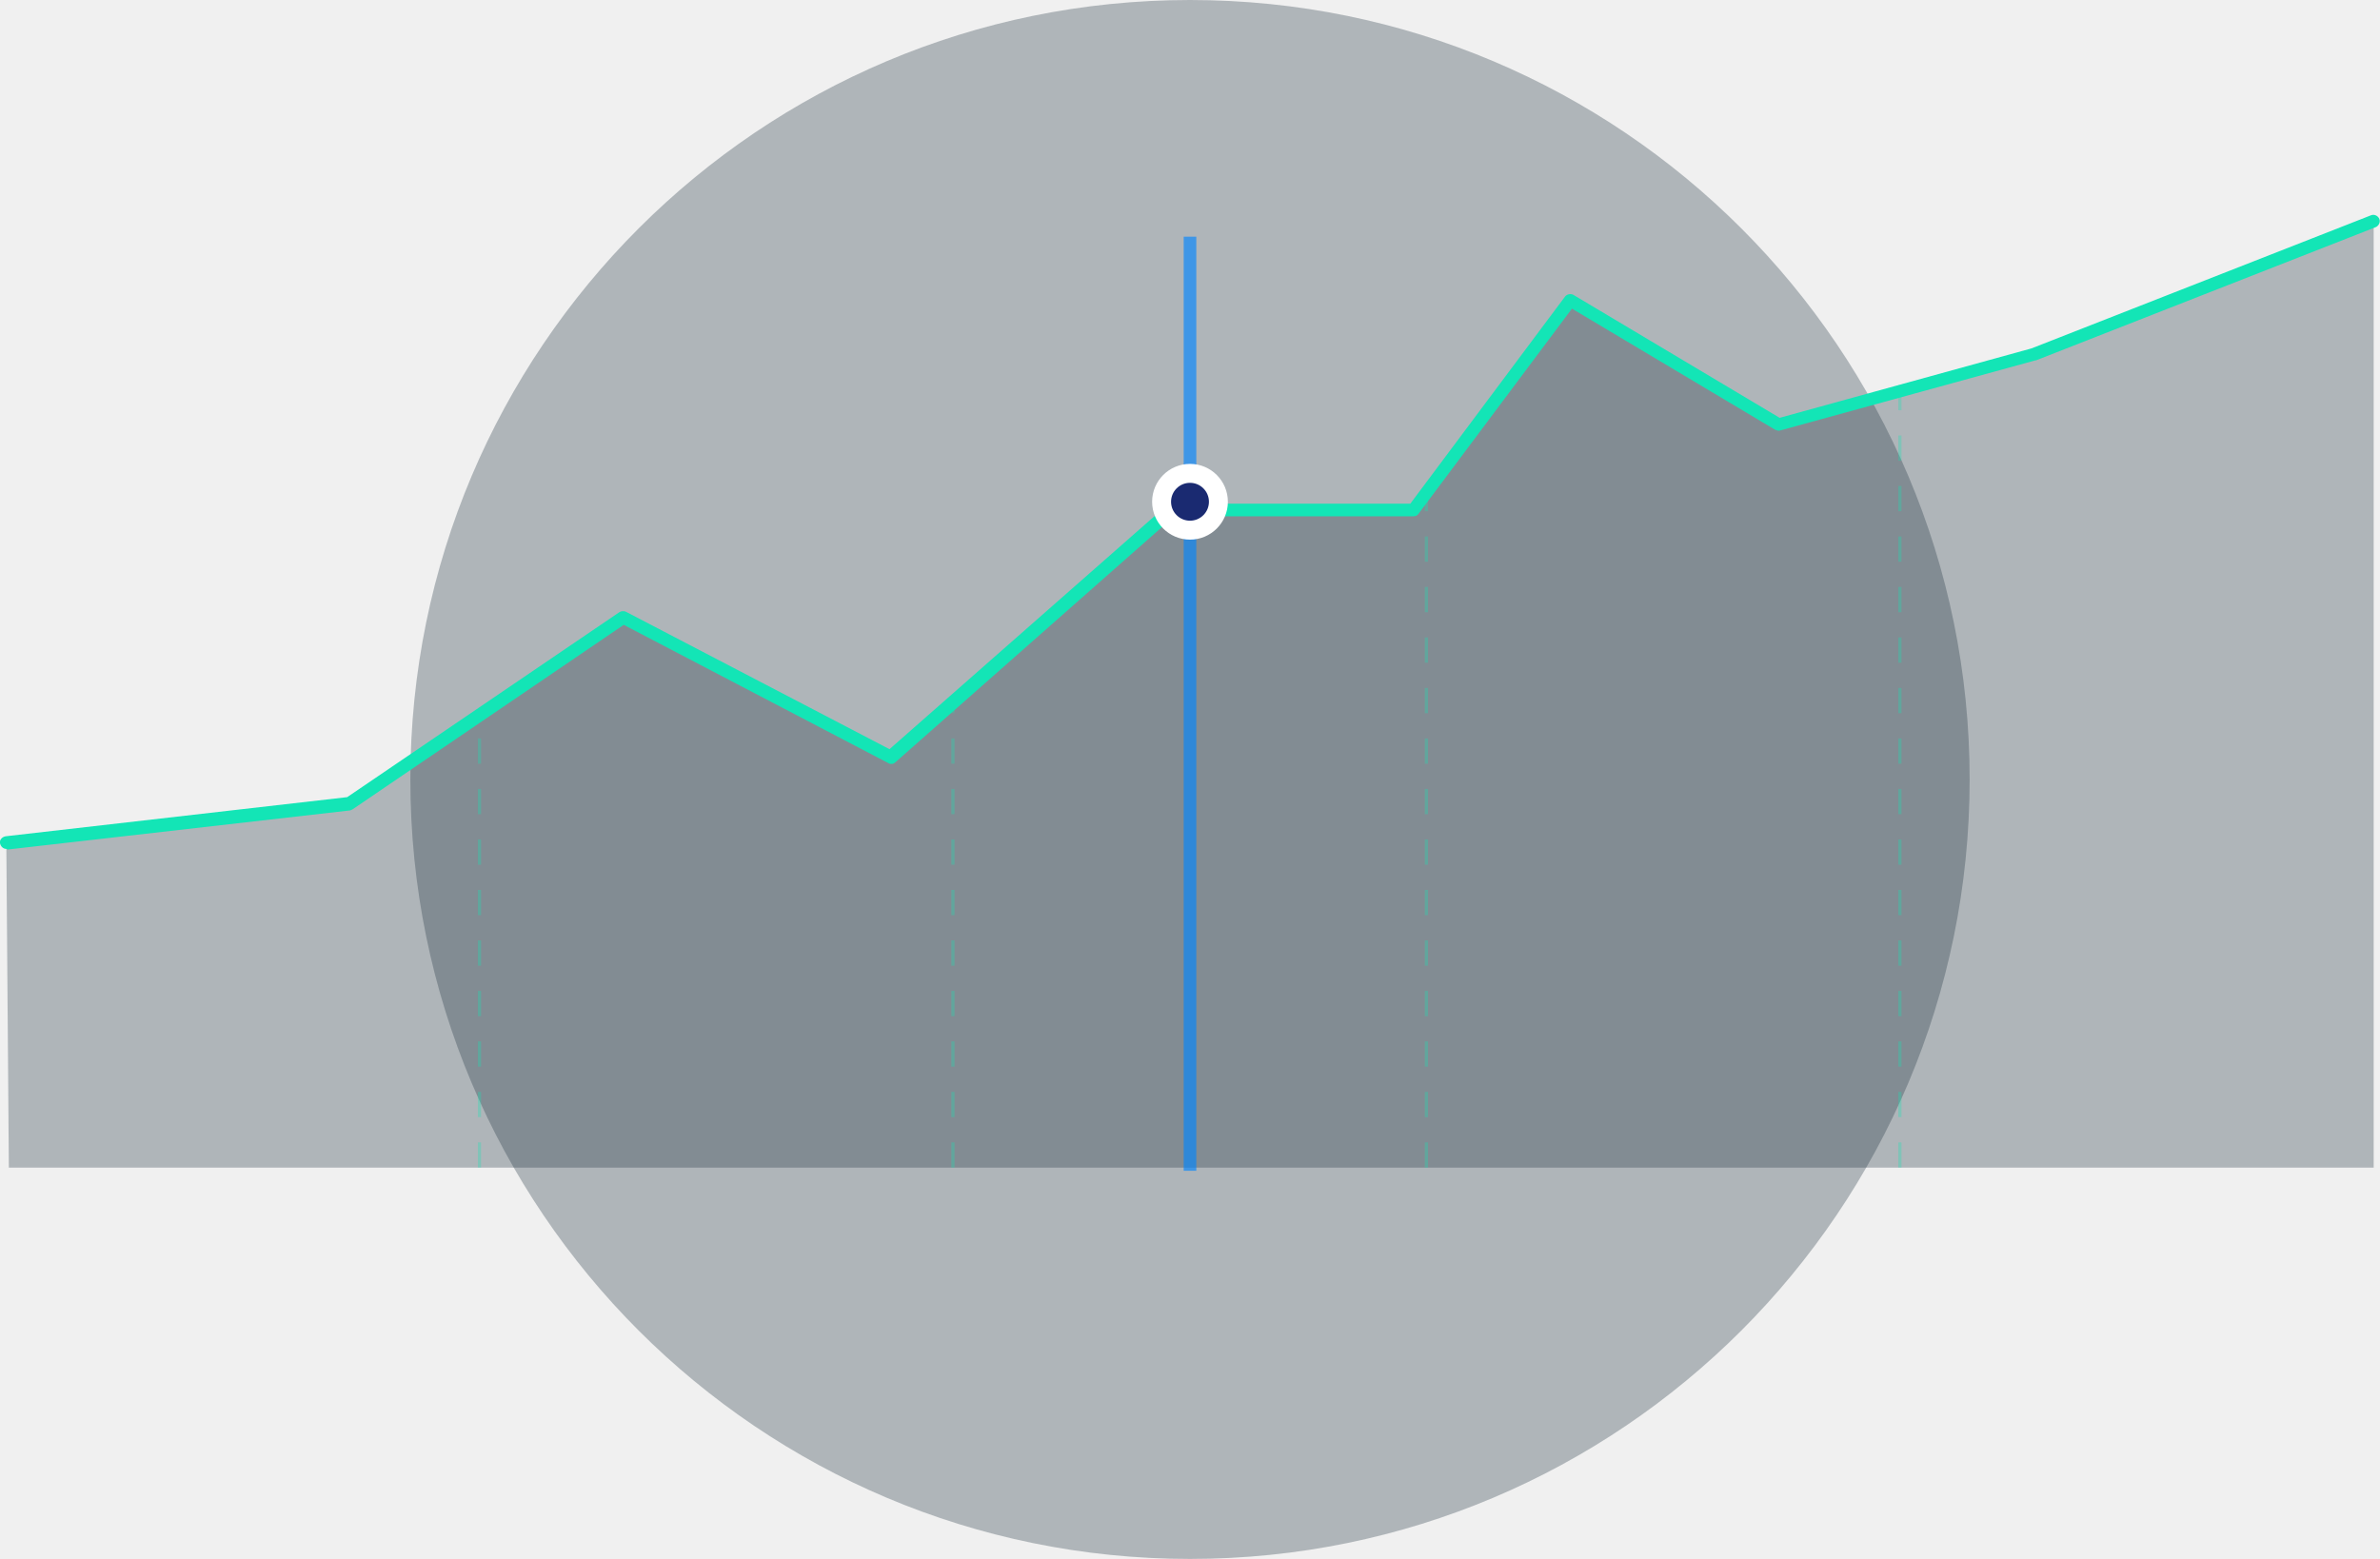
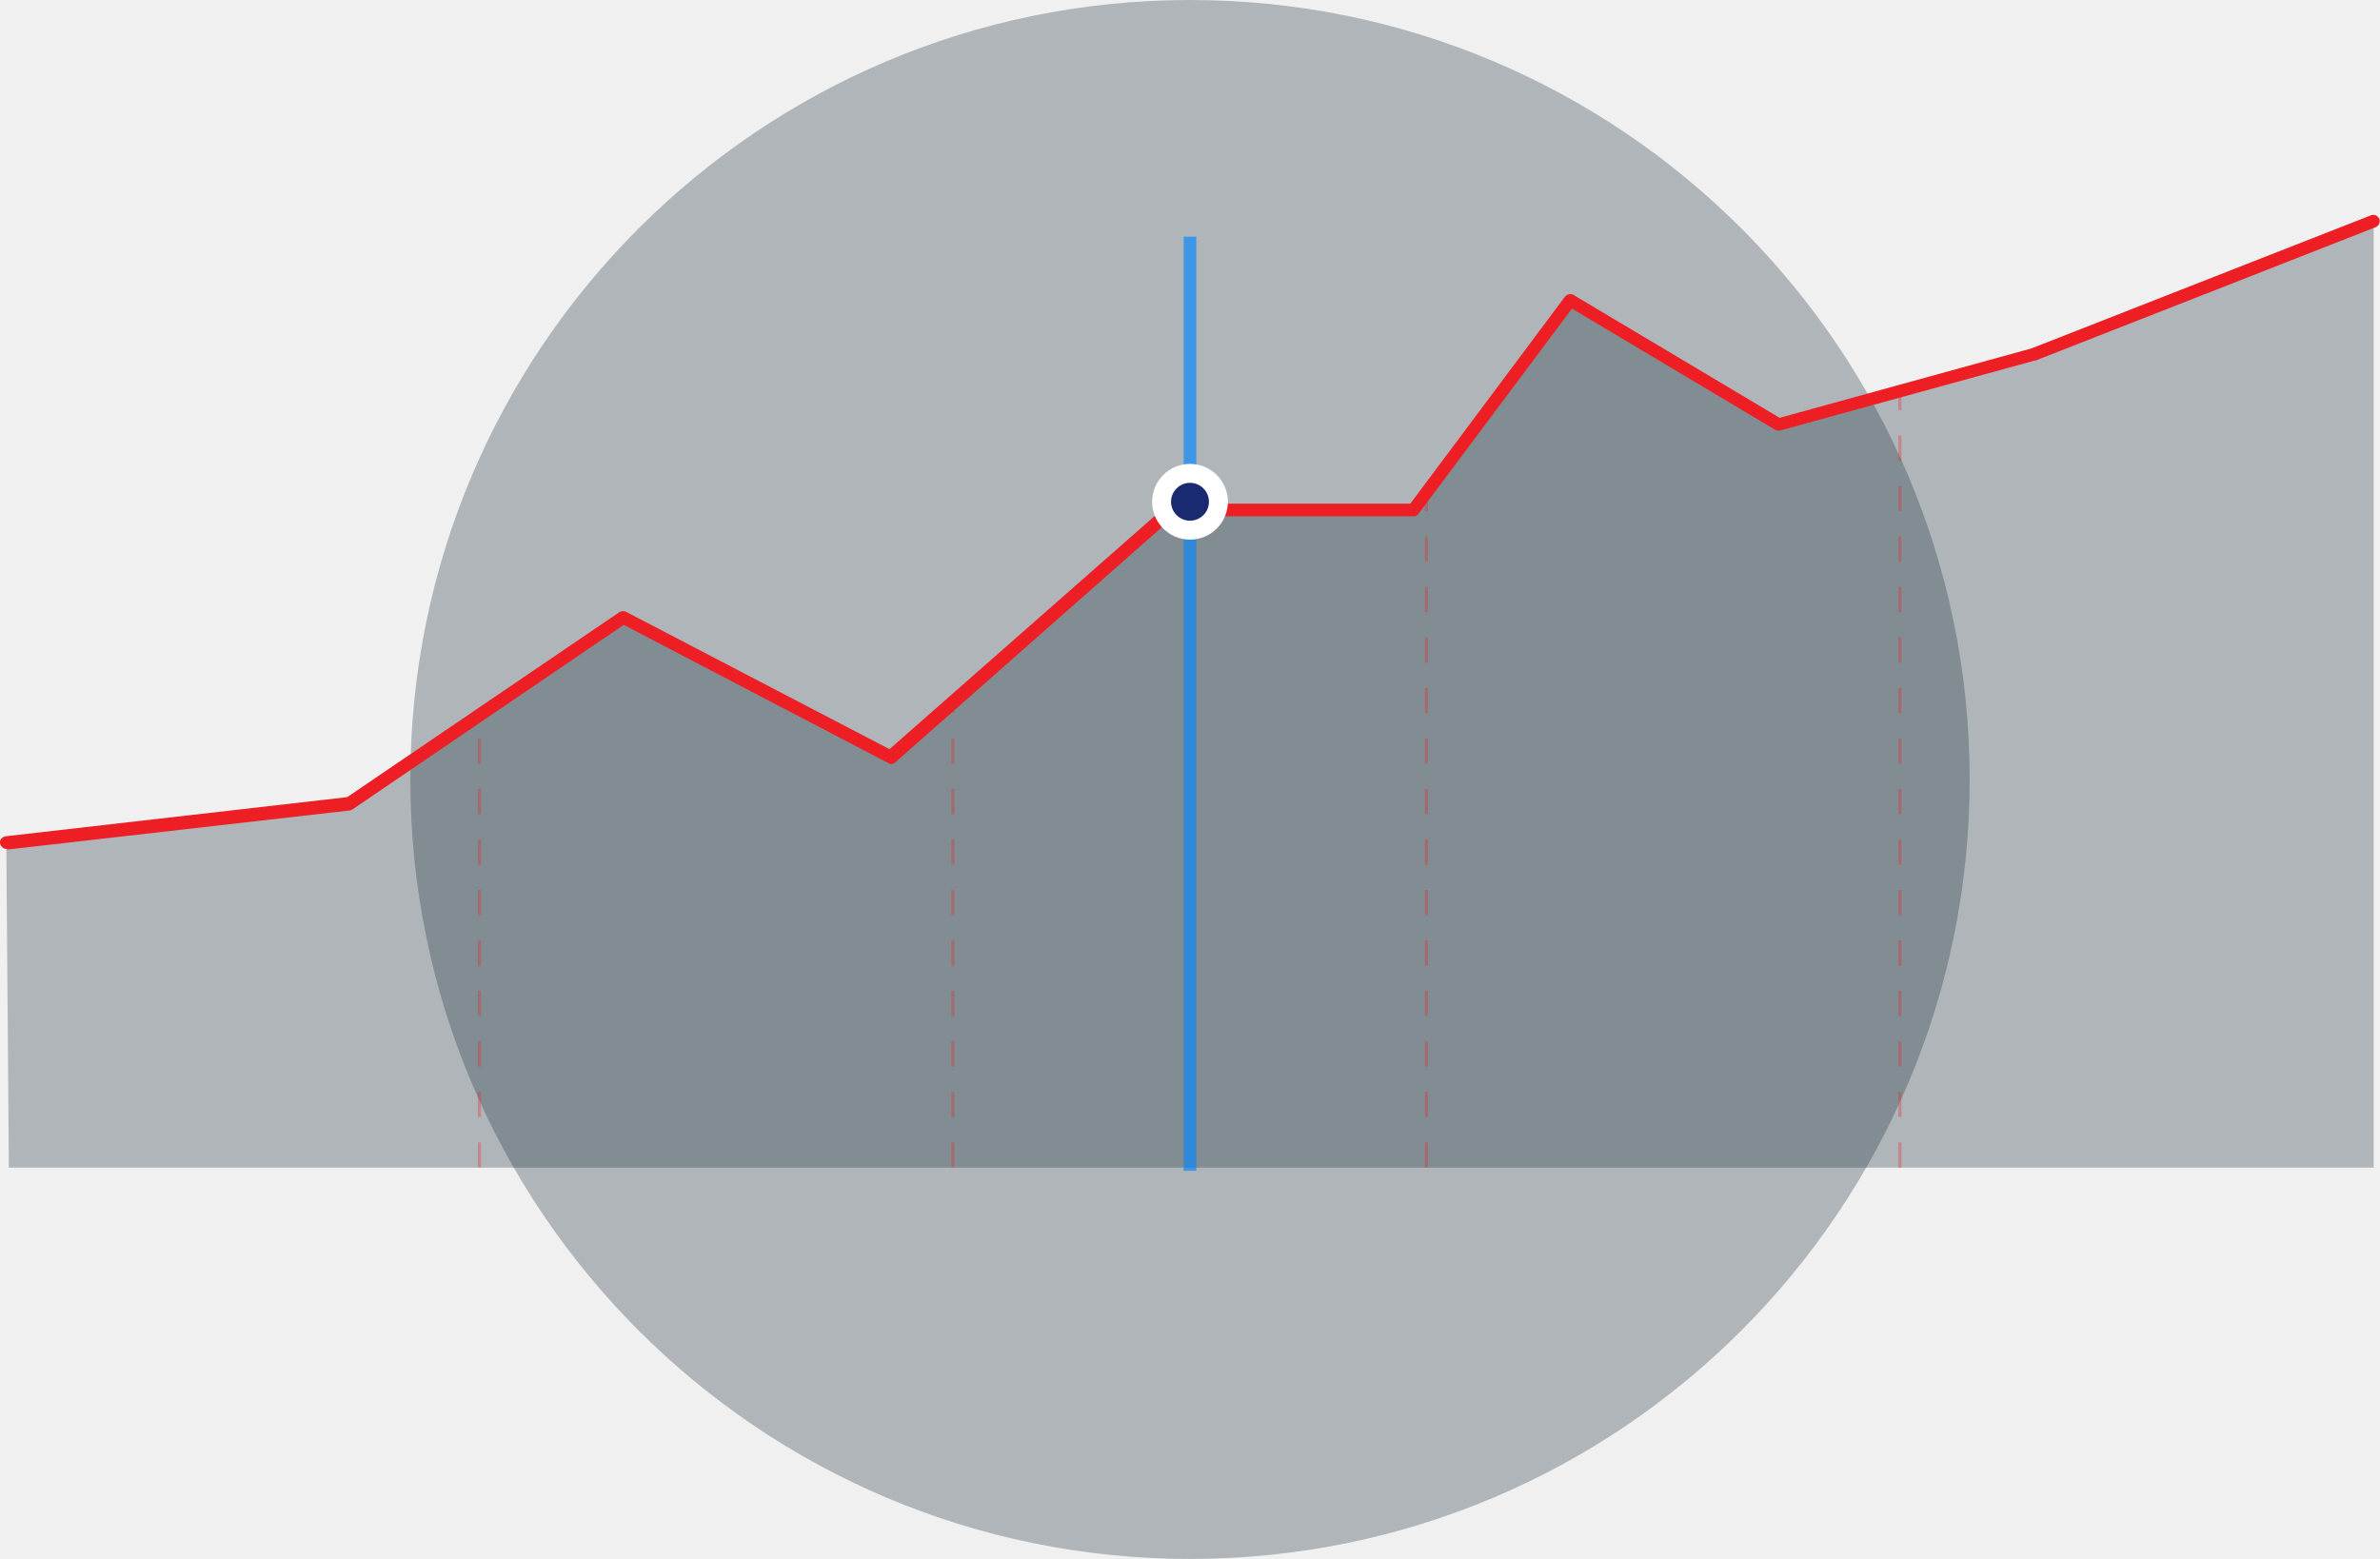
- <svg xmlns="http://www.w3.org/2000/svg" width="377px" height="247px" viewBox="0 0 377 247" version="1.1">
-   <defs>
-     <linearGradient x1="50.003%" y1="0.009%" x2="50.003%" y2="89.469%" id="linearGradient-1">
-       <stop stop-color="#192C3A" offset="0%" />
-       <stop stop-color="#192C3A" offset="100%" />
-     </linearGradient>
-     <linearGradient x1="50%" y1="100.02%" x2="50%" y2="0.02%" id="linearGradient-2">
-       <stop stop-color="#192C3A" offset="0%" />
-       <stop stop-color="#192C3A" offset="100%" />
-     </linearGradient>
-   </defs>
-   <g id="Page-1" stroke="none" stroke-width="1" fill="none" fill-rule="evenodd">
-     <g id="tour-currency" transform="translate(-1, 0)">
-       <path d="M189.5,247 C257.7,247 313,191.7 313,123.5 C313,55.3 257.7,0 189.5,0 C121.3,0 66,55.3 66,123.5 C66,191.7 121.3,247 189.5,247 Z" id="Shape" fill="url(#linearGradient-1)" fill-rule="nonzero" opacity="0.3" />
-       <polygon id="Shape" fill="url(#linearGradient-2)" fill-rule="nonzero" opacity="0.3" points="56.3 127.3 99.7 97.8 142.1 119.9 186.6 80.7 224.9 80.7 249.7 47.5 282.8 67.2 323.2 56.1 377 35 377 185 152.1 185 2.4 185 2 133.5" />
-       <g id="Group" opacity="0.3" transform="translate(76, 61)" fill-rule="nonzero" fill="#13E5B6">
-         <path d="M226.2,124 L225.7,124 L225.7,120 L226.2,120 L226.2,124 Z M226.2,116 L225.7,116 L225.7,112 L226.2,112 L226.2,116 Z M226.2,108 L225.7,108 L225.7,104 L226.2,104 L226.2,108 Z M226.2,100 L225.7,100 L225.7,96 L226.2,96 L226.2,100 Z M226.2,92 L225.7,92 L225.7,88 L226.2,88 L226.2,92 Z M226.2,84 L225.7,84 L225.7,80 L226.2,80 L226.2,84 Z M226.2,76 L225.7,76 L225.7,72 L226.2,72 L226.2,76 Z M226.2,68 L225.7,68 L225.7,64 L226.2,64 L226.2,68 Z M226.2,60 L225.7,60 L225.7,56 L226.2,56 L226.2,60 Z M226.2,52 L225.7,52 L225.7,48 L226.2,48 L226.2,52 Z M226.2,44 L225.7,44 L225.7,40 L226.2,40 L226.2,44 Z M226.2,36 L225.7,36 L225.7,32 L226.2,32 L226.2,36 Z M226.2,28 L225.7,28 L225.7,24 L226.2,24 L226.2,28 Z M226.2,20 L225.7,20 L225.7,16 L226.2,16 L226.2,20 Z M226.2,12 L225.7,12 L225.7,8 L226.2,8 L226.2,12 Z M226.2,4 L225.7,4 L225.7,0 L226.2,0 L226.2,4 Z" id="Shape" />
-         <path d="M151.2,124 L150.7,124 L150.7,120 L151.2,120 L151.2,124 Z M151.2,116 L150.7,116 L150.7,112 L151.2,112 L151.2,116 Z M151.2,108 L150.7,108 L150.7,104 L151.2,104 L151.2,108 Z M151.2,100 L150.7,100 L150.7,96 L151.2,96 L151.2,100 Z M151.2,92 L150.7,92 L150.7,88 L151.2,88 L151.2,92 Z M151.2,84 L150.7,84 L150.7,80 L151.2,80 L151.2,84 Z M151.2,76 L150.7,76 L150.7,72 L151.2,72 L151.2,76 Z M151.2,68 L150.7,68 L150.7,64 L151.2,64 L151.2,68 Z M151.2,60 L150.7,60 L150.7,56 L151.2,56 L151.2,60 Z M151.2,52 L150.7,52 L150.7,48 L151.2,48 L151.2,52 Z M151.2,44 L150.7,44 L150.7,40 L151.2,40 L151.2,44 Z M151.2,36 L150.7,36 L150.7,32 L151.2,32 L151.2,36 Z M151.2,28 L150.7,28 L150.7,24 L151.2,24 L151.2,28 Z M151.2,20 L150.7,20 L150.7,16.8 L151.2,16.8 L151.2,20 Z" id="Shape" />
-         <path d="M76.2,124 L75.7,124 L75.7,120 L76.2,120 L76.2,124 Z M76.2,116 L75.7,116 L75.7,112 L76.2,112 L76.2,116 Z M76.2,108 L75.7,108 L75.7,104 L76.2,104 L76.2,108 Z M76.2,100 L75.7,100 L75.7,96 L76.2,96 L76.2,100 Z M76.2,92 L75.7,92 L75.7,88 L76.2,88 L76.2,92 Z M76.2,84 L75.7,84 L75.7,80 L76.2,80 L76.2,84 Z M76.2,76 L75.7,76 L75.7,72 L76.2,72 L76.2,76 Z M76.2,68 L75.7,68 L75.7,64 L76.2,64 L76.2,68 Z M76.2,60 L75.7,60 L75.7,56 L76.2,56 L76.2,60 Z M76.2,52 L75.7,52 L75.7,50 L76.2,50 L76.2,52 Z" id="Shape" />
-         <path d="M1.2,124 L0.7,124 L0.7,120 L1.2,120 L1.2,124 Z M1.2,116 L0.7,116 L0.7,112 L1.2,112 L1.2,116 Z M1.2,108 L0.7,108 L0.7,104 L1.2,104 L1.2,108 Z M1.2,100 L0.7,100 L0.7,96 L1.2,96 L1.2,100 Z M1.2,92 L0.7,92 L0.7,88 L1.2,88 L1.2,92 Z M1.2,84 L0.7,84 L0.7,80 L1.2,80 L1.2,84 Z M1.2,76 L0.7,76 L0.7,72 L1.2,72 L1.2,76 Z M1.2,68 L0.7,68 L0.7,64 L1.2,64 L1.2,68 Z M1.2,60 L0.7,60 L0.7,56 L1.2,56 L1.2,60 Z" id="Shape" />
-       </g>
-       <path d="M2,134.5 C1.5,134.5 1.1,134.1 1,133.6 C0.9,133.1 1.3,132.6 1.9,132.5 L56,126.3 L99.1,97 C99.4,96.8 99.8,96.8 100.1,96.9 L141.9,118.7 L185.9,80 C186.1,79.8 186.3,79.8 186.6,79.8 L224.4,79.8 L248.9,47 C249.2,46.6 249.8,46.5 250.2,46.7 L282.9,66.2 L322.8,55.2 L376.6,34.1 C377.1,33.9 377.7,34.2 377.9,34.7 C378.1,35.2 377.8,35.8 377.3,36 L323.5,57.1 L323.4,57.1 L283,68.2 C282.7,68.3 282.5,68.2 282.2,68.1 L250,48.9 L225.7,81.4 C225.5,81.7 225.2,81.8 224.9,81.8 L187,81.8 L142.8,120.8 C142.5,121.1 142,121.1 141.7,120.9 L99.8,99 L56.9,128.2 C56.8,128.3 56.6,128.3 56.5,128.4 L2.2,134.6 C2.1,134.5 2,134.5 2,134.5 Z" id="Shape" fill="#13E5B6" fill-rule="nonzero" />
-       <g id="Group" transform="translate(185, 38)">
-         <path d="M4.5,0.5 L4.5,146.5" id="Line_1_" stroke="#0085FF" stroke-width="2" stroke-linecap="square" opacity="0.64" />
-         <circle id="dot" stroke="#FFFFFF" stroke-width="3" fill="#1A2A71" fill-rule="nonzero" cx="4.5" cy="41.5" r="4.5" />
-       </g>
-     </g>
+ <svg xmlns="http://www.w3.org/2000/svg" version="1.1" id="Layer_1" x="0px" y="0px" viewBox="0 0 377 247" style="enable-background:new 0 0 377 247;" xml:space="preserve">
+   <style type="text/css">
+ 	.st0{opacity:0.3;fill:url(#Shape_7_);enable-background:new    ;}
+ 	.st1{opacity:0.3;fill:url(#Shape_8_);enable-background:new    ;}
+ 	.st2{opacity:0.3;}
+ 	.st3{fill:#ED1E24;}
+ 	.st4{opacity:0.64;fill:none;stroke:#0085FF;stroke-width:2;stroke-linecap:square;enable-background:new    ;}
+ 	.st5{fill:#1A2A71;stroke:#FFFFFF;stroke-width:3;}
+ </style>
+   <linearGradient id="Shape_7_" gradientUnits="userSpaceOnUse" x1="-116.026" y1="518.899" x2="-116.026" y2="518.004" gradientTransform="matrix(247 0 0 -247 28847 128168)">
+     <stop offset="0" style="stop-color:#192C3A" />
+     <stop offset="1" style="stop-color:#192C3A" />
+   </linearGradient>
+   <path id="Shape" class="st0" d="M188.5,247c68.2,0,123.5-55.3,123.5-123.5S256.7,0,188.5,0S65,55.3,65,123.5S120.3,247,188.5,247z" />
+   <linearGradient id="Shape_8_" gradientUnits="userSpaceOnUse" x1="-116.188" y1="517.187" x2="-116.188" y2="518.187" gradientTransform="matrix(375 0 0 -150 43759 77763)">
+     <stop offset="0" style="stop-color:#192C3A" />
+     <stop offset="1" style="stop-color:#192C3A" />
+   </linearGradient>
+   <polygon id="Shape_1_" class="st1" points="55.3,127.3 98.7,97.8 141.1,119.9 185.6,80.7 223.9,80.7 248.7,47.5 281.8,67.2   322.2,56.1 376,35 376,185 151.1,185 1.4,185 1,133.5 " />
+   <g id="Group" transform="translate(76, 61)" class="st2">
+     <path id="Shape_2_" class="st3" d="M225.2,124h-0.5v-4h0.5V124z M225.2,116h-0.5v-4h0.5V116z M225.2,108h-0.5v-4h0.5V108z    M225.2,100h-0.5v-4h0.5V100z M225.2,92h-0.5v-4h0.5V92z M225.2,84h-0.5v-4h0.5V84z M225.2,76h-0.5v-4h0.5V76z M225.2,68h-0.5v-4   h0.5V68z M225.2,60h-0.5v-4h0.5V60z M225.2,52h-0.5v-4h0.5V52z M225.2,44h-0.5v-4h0.5V44z M225.2,36h-0.5v-4h0.5V36z M225.2,28   h-0.5v-4h0.5V28z M225.2,20h-0.5v-4h0.5V20z M225.2,12h-0.5V8h0.5V12z M225.2,4h-0.5V0h0.5V4z" />
+     <path id="Shape_3_" class="st3" d="M150.2,124h-0.5v-4h0.5V124z M150.2,116h-0.5v-4h0.5V116z M150.2,108h-0.5v-4h0.5V108z    M150.2,100h-0.5v-4h0.5V100z M150.2,92h-0.5v-4h0.5V92z M150.2,84h-0.5v-4h0.5V84z M150.2,76h-0.5v-4h0.5V76z M150.2,68h-0.5v-4   h0.5V68z M150.2,60h-0.5v-4h0.5V60z M150.2,52h-0.5v-4h0.5V52z M150.2,44h-0.5v-4h0.5V44z M150.2,36h-0.5v-4h0.5V36z M150.2,28   h-0.5v-4h0.5V28z M150.2,20h-0.5v-3.2h0.5V20z" />
+     <path id="Shape_4_" class="st3" d="M75.2,124h-0.5v-4h0.5V124z M75.2,116h-0.5v-4h0.5V116z M75.2,108h-0.5v-4h0.5V108z M75.2,100   h-0.5v-4h0.5V100z M75.2,92h-0.5v-4h0.5V92z M75.2,84h-0.5v-4h0.5V84z M75.2,76h-0.5v-4h0.5V76z M75.2,68h-0.5v-4h0.5V68z M75.2,60   h-0.5v-4h0.5V60z M75.2,52h-0.5v-2h0.5V52z" />
+     <path id="Shape_5_" class="st3" d="M0.2,124h-0.5v-4h0.5V124z M0.2,116h-0.5v-4h0.5V116z M0.2,108h-0.5v-4h0.5V108z M0.2,100h-0.5   v-4h0.5V100z M0.2,92h-0.5v-4h0.5V92z M0.2,84h-0.5v-4h0.5V84z M0.2,76h-0.5v-4h0.5V76z M0.2,68h-0.5v-4h0.5V68z M0.2,60h-0.5v-4   h0.5V60z" />
+   </g>
+   <path id="Shape_6_" class="st3" d="M1,134.5c-0.5,0-0.9-0.4-1-0.9s0.3-1,0.9-1.1l54.1-6.2L98.1,97c0.3-0.2,0.7-0.2,1-0.1l41.8,21.8  l44-38.7c0.2-0.2,0.4-0.2,0.7-0.2h37.8L247.9,47c0.3-0.4,0.9-0.5,1.3-0.3l32.7,19.5l39.9-11l53.8-21.1c0.5-0.2,1.1,0.1,1.3,0.6  c0.2,0.5-0.1,1.1-0.6,1.3l-53.8,21.1h-0.1L282,68.2c-0.3,0.1-0.5,0-0.8-0.1L249,48.9l-24.3,32.5c-0.2,0.3-0.5,0.4-0.8,0.4H186  l-44.2,39c-0.3,0.3-0.8,0.3-1.1,0.1L98.8,99l-42.9,29.2c-0.1,0.1-0.3,0.1-0.4,0.2l-54.3,6.2C1.1,134.5,1,134.5,1,134.5z" />
+   <g id="Group_1_" transform="translate(185, 38)">
+     <path id="Line_1_" class="st4" d="M3.5,0.5v146" />
+     <circle id="dot" class="st5" cx="3.5" cy="41.5" r="4.5" />
  </g>
</svg>
